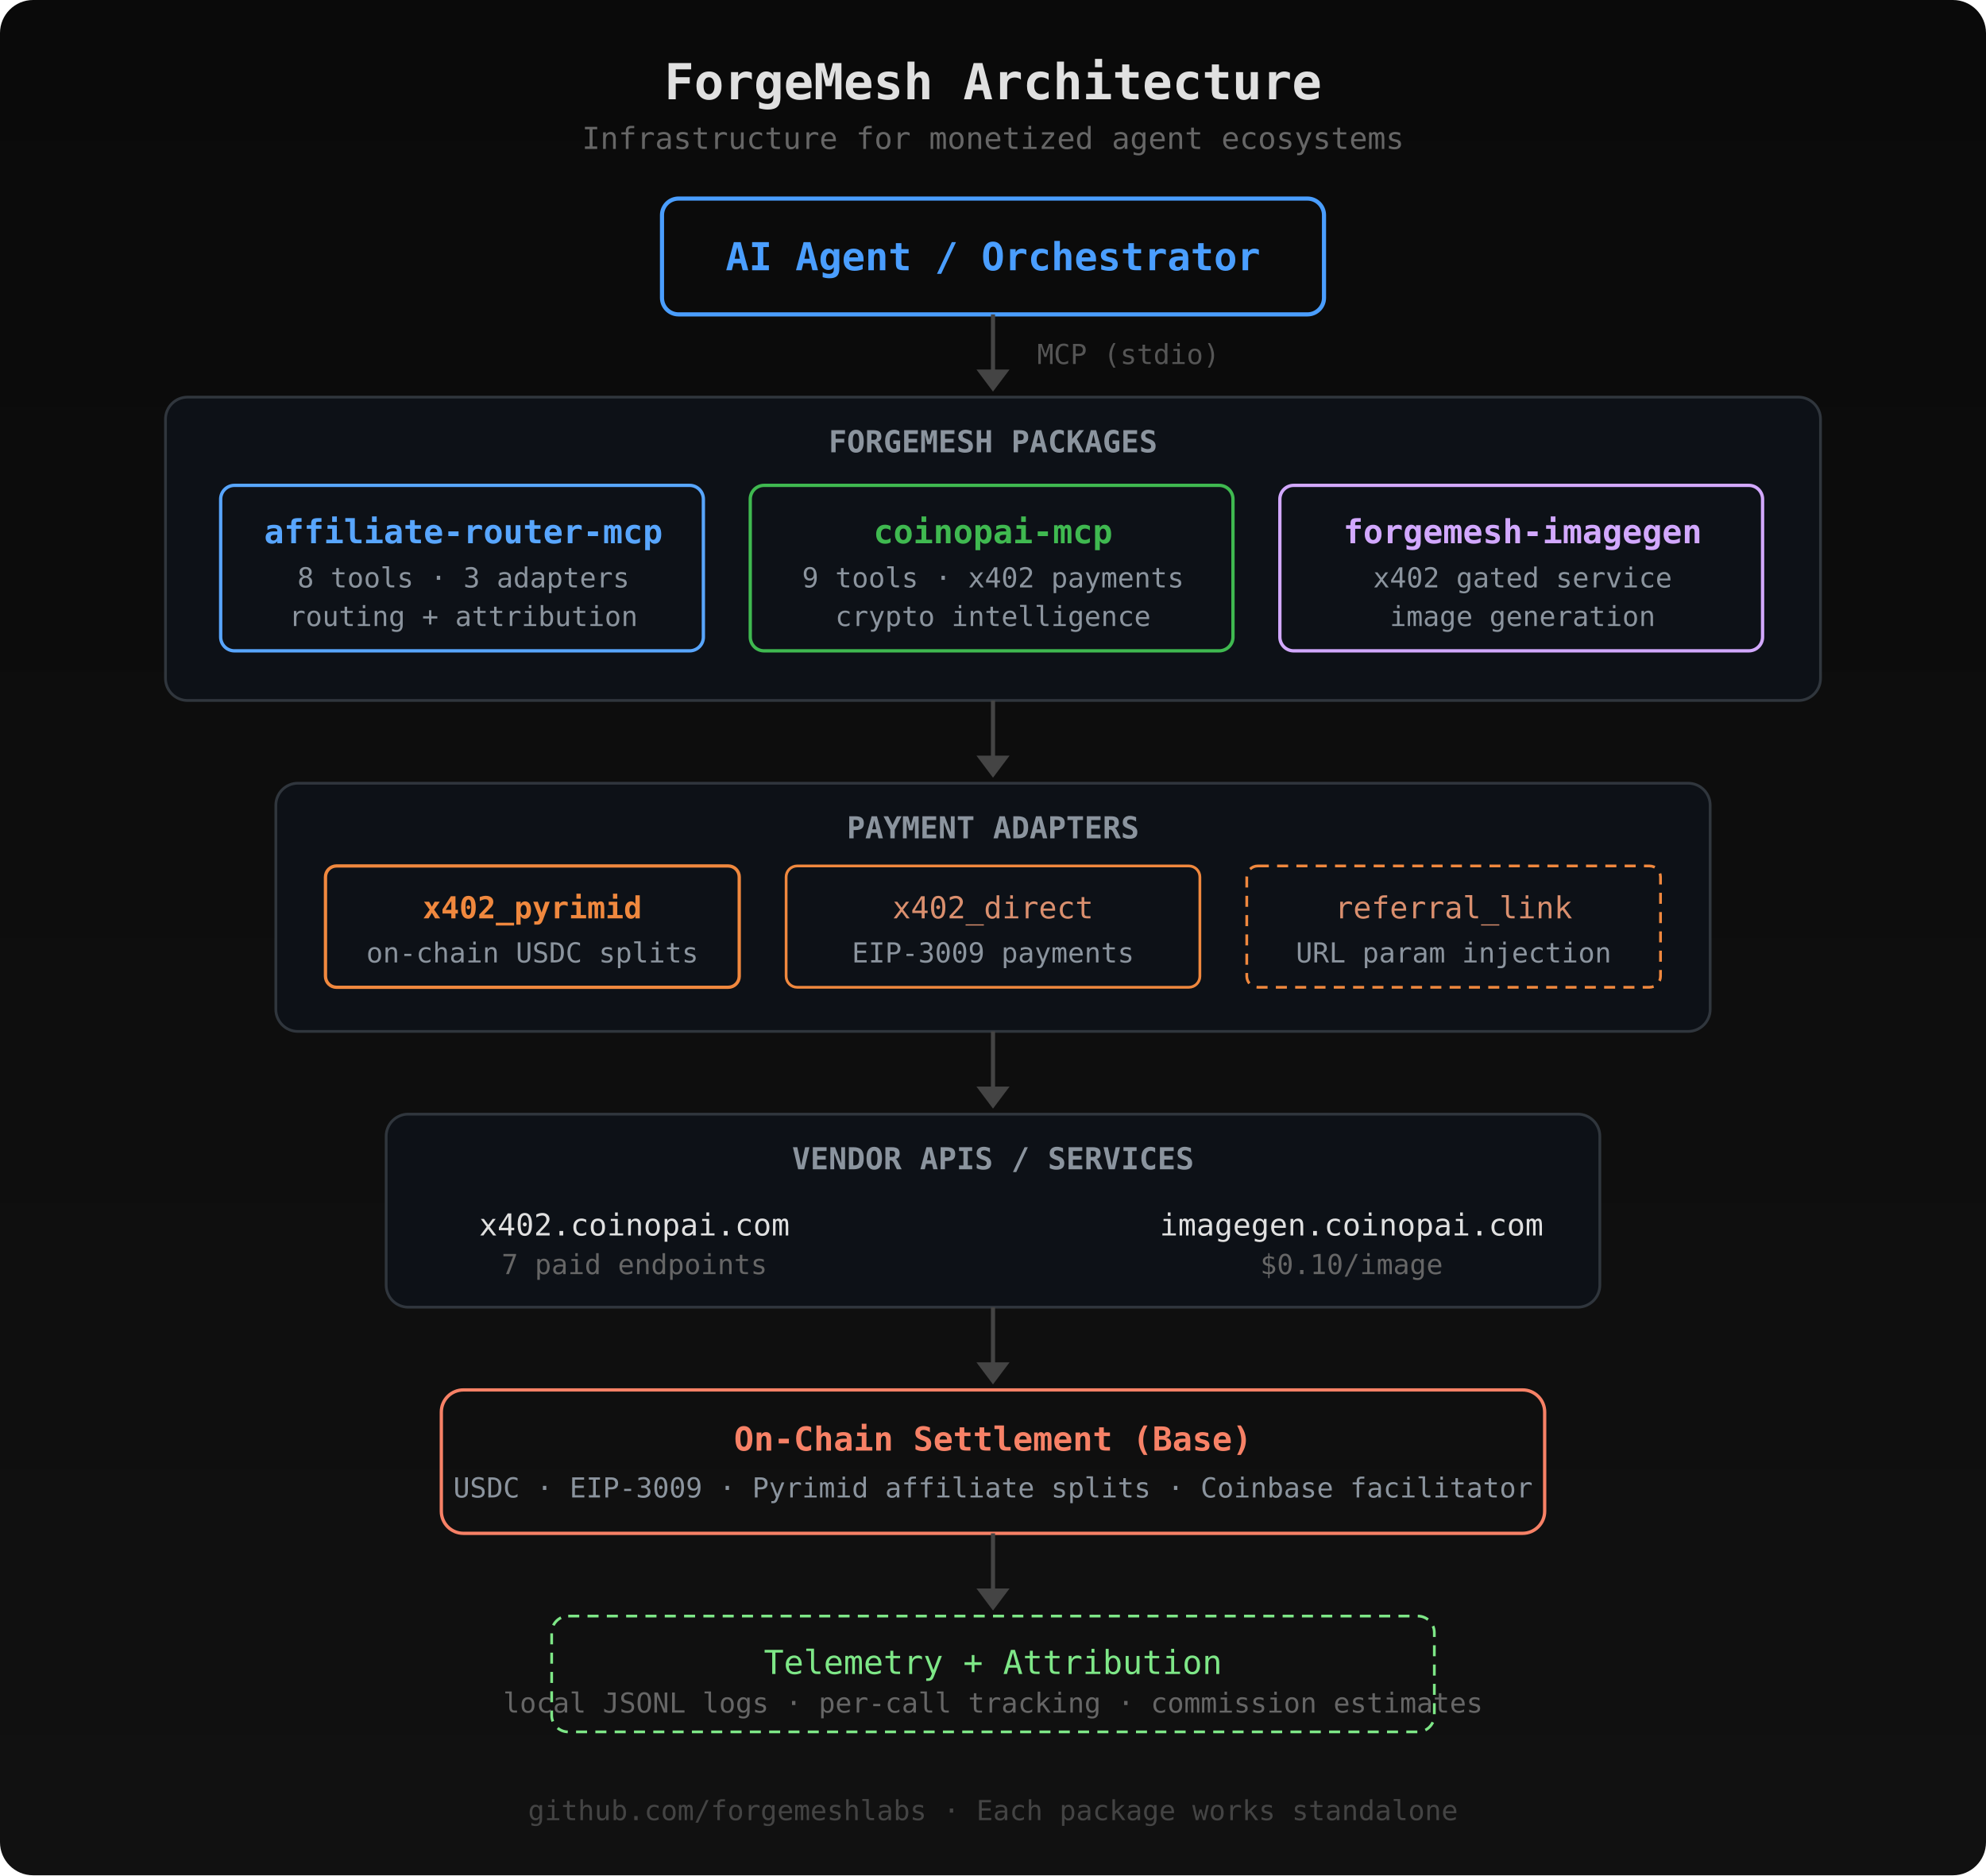
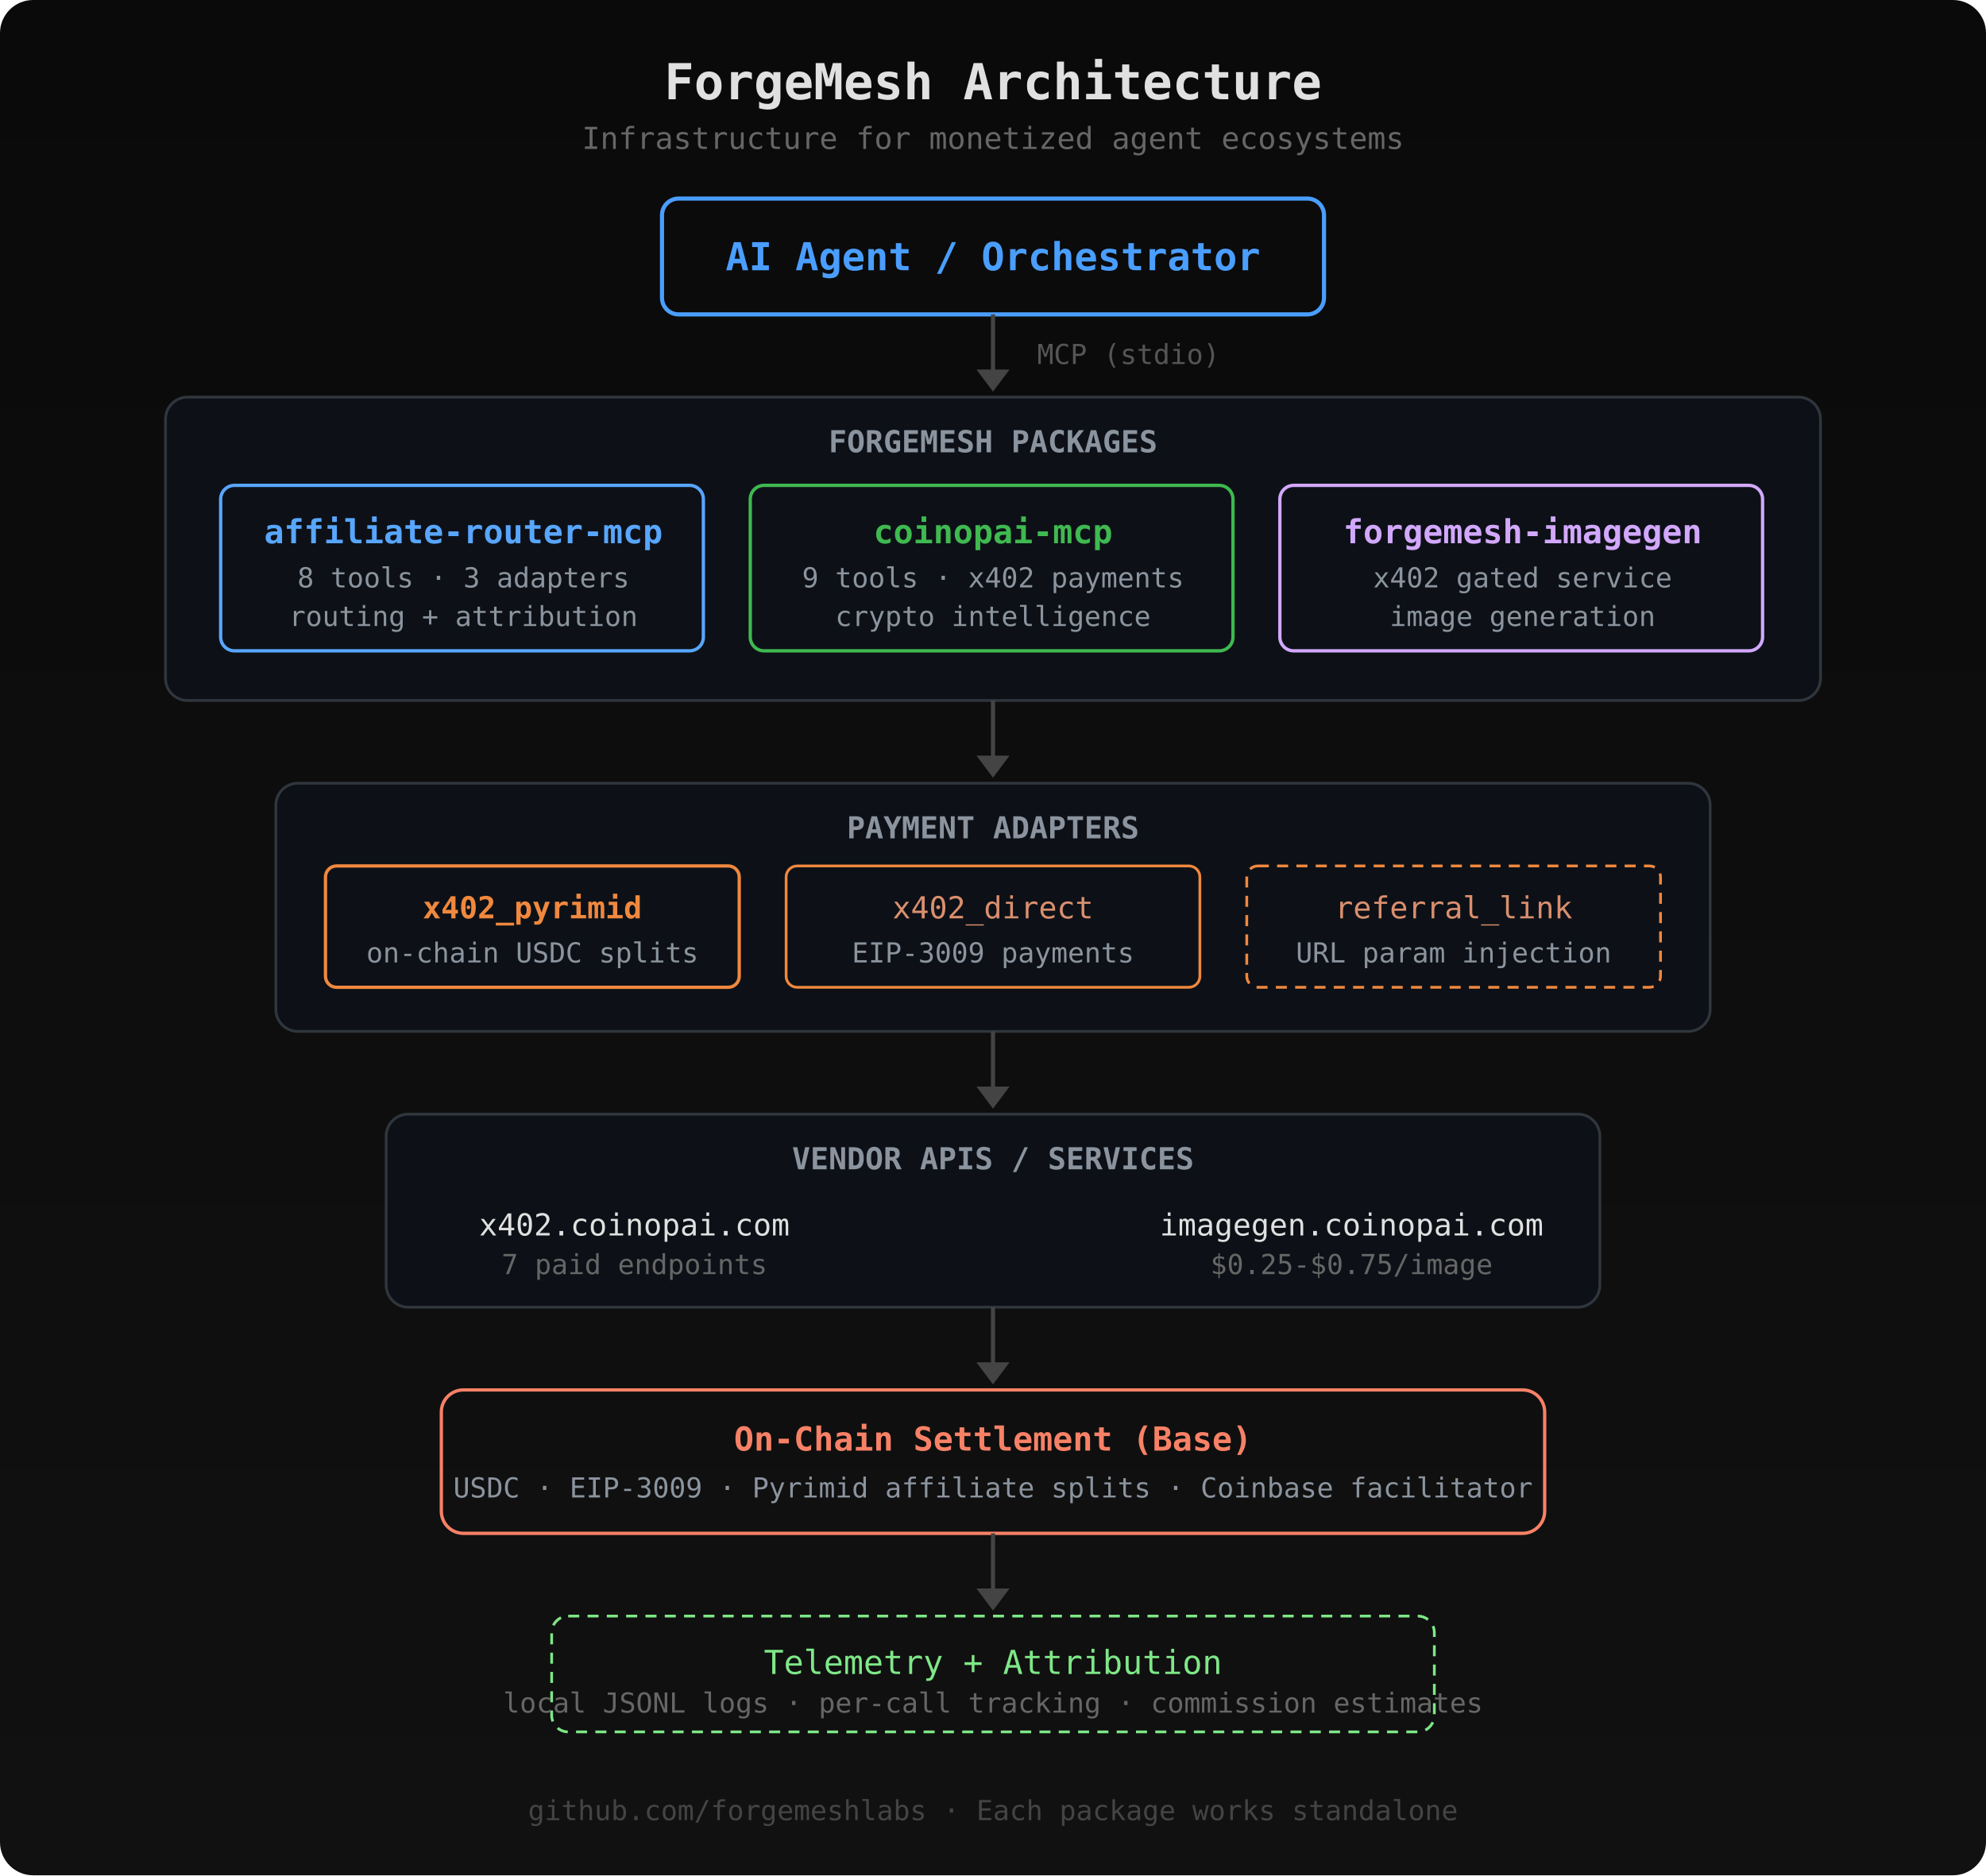
<svg xmlns="http://www.w3.org/2000/svg" viewBox="0 0 720 680" font-family="'SF Mono','Fira Code','Cascadia Code',monospace" font-size="13">
  <defs>
    <linearGradient id="bg" x1="0" y1="0" x2="0" y2="1">
      <stop offset="0%" stop-color="#0a0a0a" />
      <stop offset="100%" stop-color="#111111" />
    </linearGradient>
    <filter id="glow">
      <feGaussianBlur stdDeviation="2" result="blur" />
      <feMerge>
        <feMergeNode in="blur" />
        <feMergeNode in="SourceGraphic" />
      </feMerge>
    </filter>
  </defs>
  <rect width="720" height="680" rx="12" fill="url(#bg)" />
  <text x="360" y="36" fill="#e0e0e0" font-size="18" font-weight="bold" text-anchor="middle">ForgeMesh Architecture</text>
  <text x="360" y="54" fill="#666" font-size="11" text-anchor="middle">Infrastructure for monetized agent ecosystems</text>
  <rect x="240" y="72" width="240" height="42" rx="6" fill="none" stroke="#4a9eff" stroke-width="1.5" />
  <text x="360" y="98" fill="#4a9eff" font-size="14" font-weight="bold" text-anchor="middle">AI Agent / Orchestrator</text>
  <line x1="360" y1="114" x2="360" y2="138" stroke="#444" stroke-width="1.5" />
  <polygon points="354,134 360,142 366,134" fill="#444" />
  <text x="376" y="132" fill="#555" font-size="10">MCP (stdio)</text>
  <rect x="60" y="144" width="600" height="110" rx="8" fill="#0d1117" stroke="#30363d" stroke-width="1" />
  <text x="360" y="164" fill="#8b949e" font-size="11" text-anchor="middle" font-weight="bold">FORGEMESH PACKAGES</text>
  <rect x="80" y="176" width="175" height="60" rx="5" fill="none" stroke="#58a6ff" stroke-width="1.2" />
  <text x="168" y="197" fill="#58a6ff" font-size="12" font-weight="bold" text-anchor="middle">affiliate-router-mcp</text>
  <text x="168" y="213" fill="#8b949e" font-size="10" text-anchor="middle">8 tools · 3 adapters</text>
  <text x="168" y="227" fill="#8b949e" font-size="10" text-anchor="middle">routing + attribution</text>
  <rect x="272" y="176" width="175" height="60" rx="5" fill="none" stroke="#3fb950" stroke-width="1.2" />
  <text x="360" y="197" fill="#3fb950" font-size="12" font-weight="bold" text-anchor="middle">coinopai-mcp</text>
  <text x="360" y="213" fill="#8b949e" font-size="10" text-anchor="middle">9 tools · x402 payments</text>
  <text x="360" y="227" fill="#8b949e" font-size="10" text-anchor="middle">crypto intelligence</text>
  <rect x="464" y="176" width="175" height="60" rx="5" fill="none" stroke="#d2a8ff" stroke-width="1.2" />
  <text x="552" y="197" fill="#d2a8ff" font-size="12" font-weight="bold" text-anchor="middle">forgemesh-imagegen</text>
  <text x="552" y="213" fill="#8b949e" font-size="10" text-anchor="middle">x402 gated service</text>
  <text x="552" y="227" fill="#8b949e" font-size="10" text-anchor="middle">image generation</text>
  <line x1="360" y1="254" x2="360" y2="278" stroke="#444" stroke-width="1.5" />
  <polygon points="354,274 360,282 366,274" fill="#444" />
  <rect x="100" y="284" width="520" height="90" rx="8" fill="#0d1117" stroke="#30363d" stroke-width="1" />
  <text x="360" y="304" fill="#8b949e" font-size="11" text-anchor="middle" font-weight="bold">PAYMENT ADAPTERS</text>
  <rect x="118" y="314" width="150" height="44" rx="4" fill="none" stroke="#f0883e" stroke-width="1.2" />
  <text x="193" y="333" fill="#f0883e" font-size="11" font-weight="bold" text-anchor="middle">x402_pyrimid</text>
  <text x="193" y="349" fill="#8b949e" font-size="10" text-anchor="middle">on-chain USDC splits</text>
  <rect x="285" y="314" width="150" height="44" rx="4" fill="none" stroke="#f0883e" stroke-width="1" />
  <text x="360" y="333" fill="#da8f6e" font-size="11" text-anchor="middle">x402_direct</text>
  <text x="360" y="349" fill="#8b949e" font-size="10" text-anchor="middle">EIP-3009 payments</text>
  <rect x="452" y="314" width="150" height="44" rx="4" fill="none" stroke="#f0883e" stroke-width="1" stroke-dasharray="4,3" />
  <text x="527" y="333" fill="#da8f6e" font-size="11" text-anchor="middle">referral_link</text>
  <text x="527" y="349" fill="#8b949e" font-size="10" text-anchor="middle">URL param injection</text>
  <line x1="360" y1="374" x2="360" y2="398" stroke="#444" stroke-width="1.5" />
  <polygon points="354,394 360,402 366,394" fill="#444" />
  <rect x="140" y="404" width="440" height="70" rx="8" fill="#0d1117" stroke="#30363d" stroke-width="1" />
  <text x="360" y="424" fill="#8b949e" font-size="11" text-anchor="middle" font-weight="bold">VENDOR APIS / SERVICES</text>
  <text x="230" y="448" fill="#e0e0e0" font-size="11" text-anchor="middle">x402.coinopai.com</text>
  <text x="230" y="462" fill="#666" font-size="10" text-anchor="middle">7 paid endpoints</text>
  <text x="490" y="448" fill="#e0e0e0" font-size="11" text-anchor="middle">imagegen.coinopai.com</text>
-   <text x="490" y="462" fill="#666" font-size="10" text-anchor="middle">$0.10/image</text>
+   <text x="490" y="462" fill="#666" font-size="10" text-anchor="middle">$0.25-$0.75/image</text>
  <line x1="360" y1="474" x2="360" y2="498" stroke="#444" stroke-width="1.5" />
  <polygon points="354,494 360,502 366,494" fill="#444" />
  <rect x="160" y="504" width="400" height="52" rx="8" fill="none" stroke="#f78166" stroke-width="1.2" />
  <text x="360" y="526" fill="#f78166" font-size="12" font-weight="bold" text-anchor="middle">On-Chain Settlement (Base)</text>
  <text x="360" y="543" fill="#8b949e" font-size="10" text-anchor="middle">USDC · EIP-3009 · Pyrimid affiliate splits · Coinbase facilitator</text>
  <line x1="360" y1="556" x2="360" y2="580" stroke="#444" stroke-width="1.5" />
  <polygon points="354,576 360,584 366,576" fill="#444" />
  <rect x="200" y="586" width="320" height="42" rx="6" fill="none" stroke="#7ee787" stroke-width="1" stroke-dasharray="4,3" />
  <text x="360" y="607" fill="#7ee787" font-size="12" text-anchor="middle">Telemetry + Attribution</text>
  <text x="360" y="621" fill="#666" font-size="10" text-anchor="middle">local JSONL logs · per-call tracking · commission estimates</text>
  <text x="360" y="660" fill="#444" font-size="10" text-anchor="middle">github.com/forgemeshlabs · Each package works standalone</text>
</svg>
